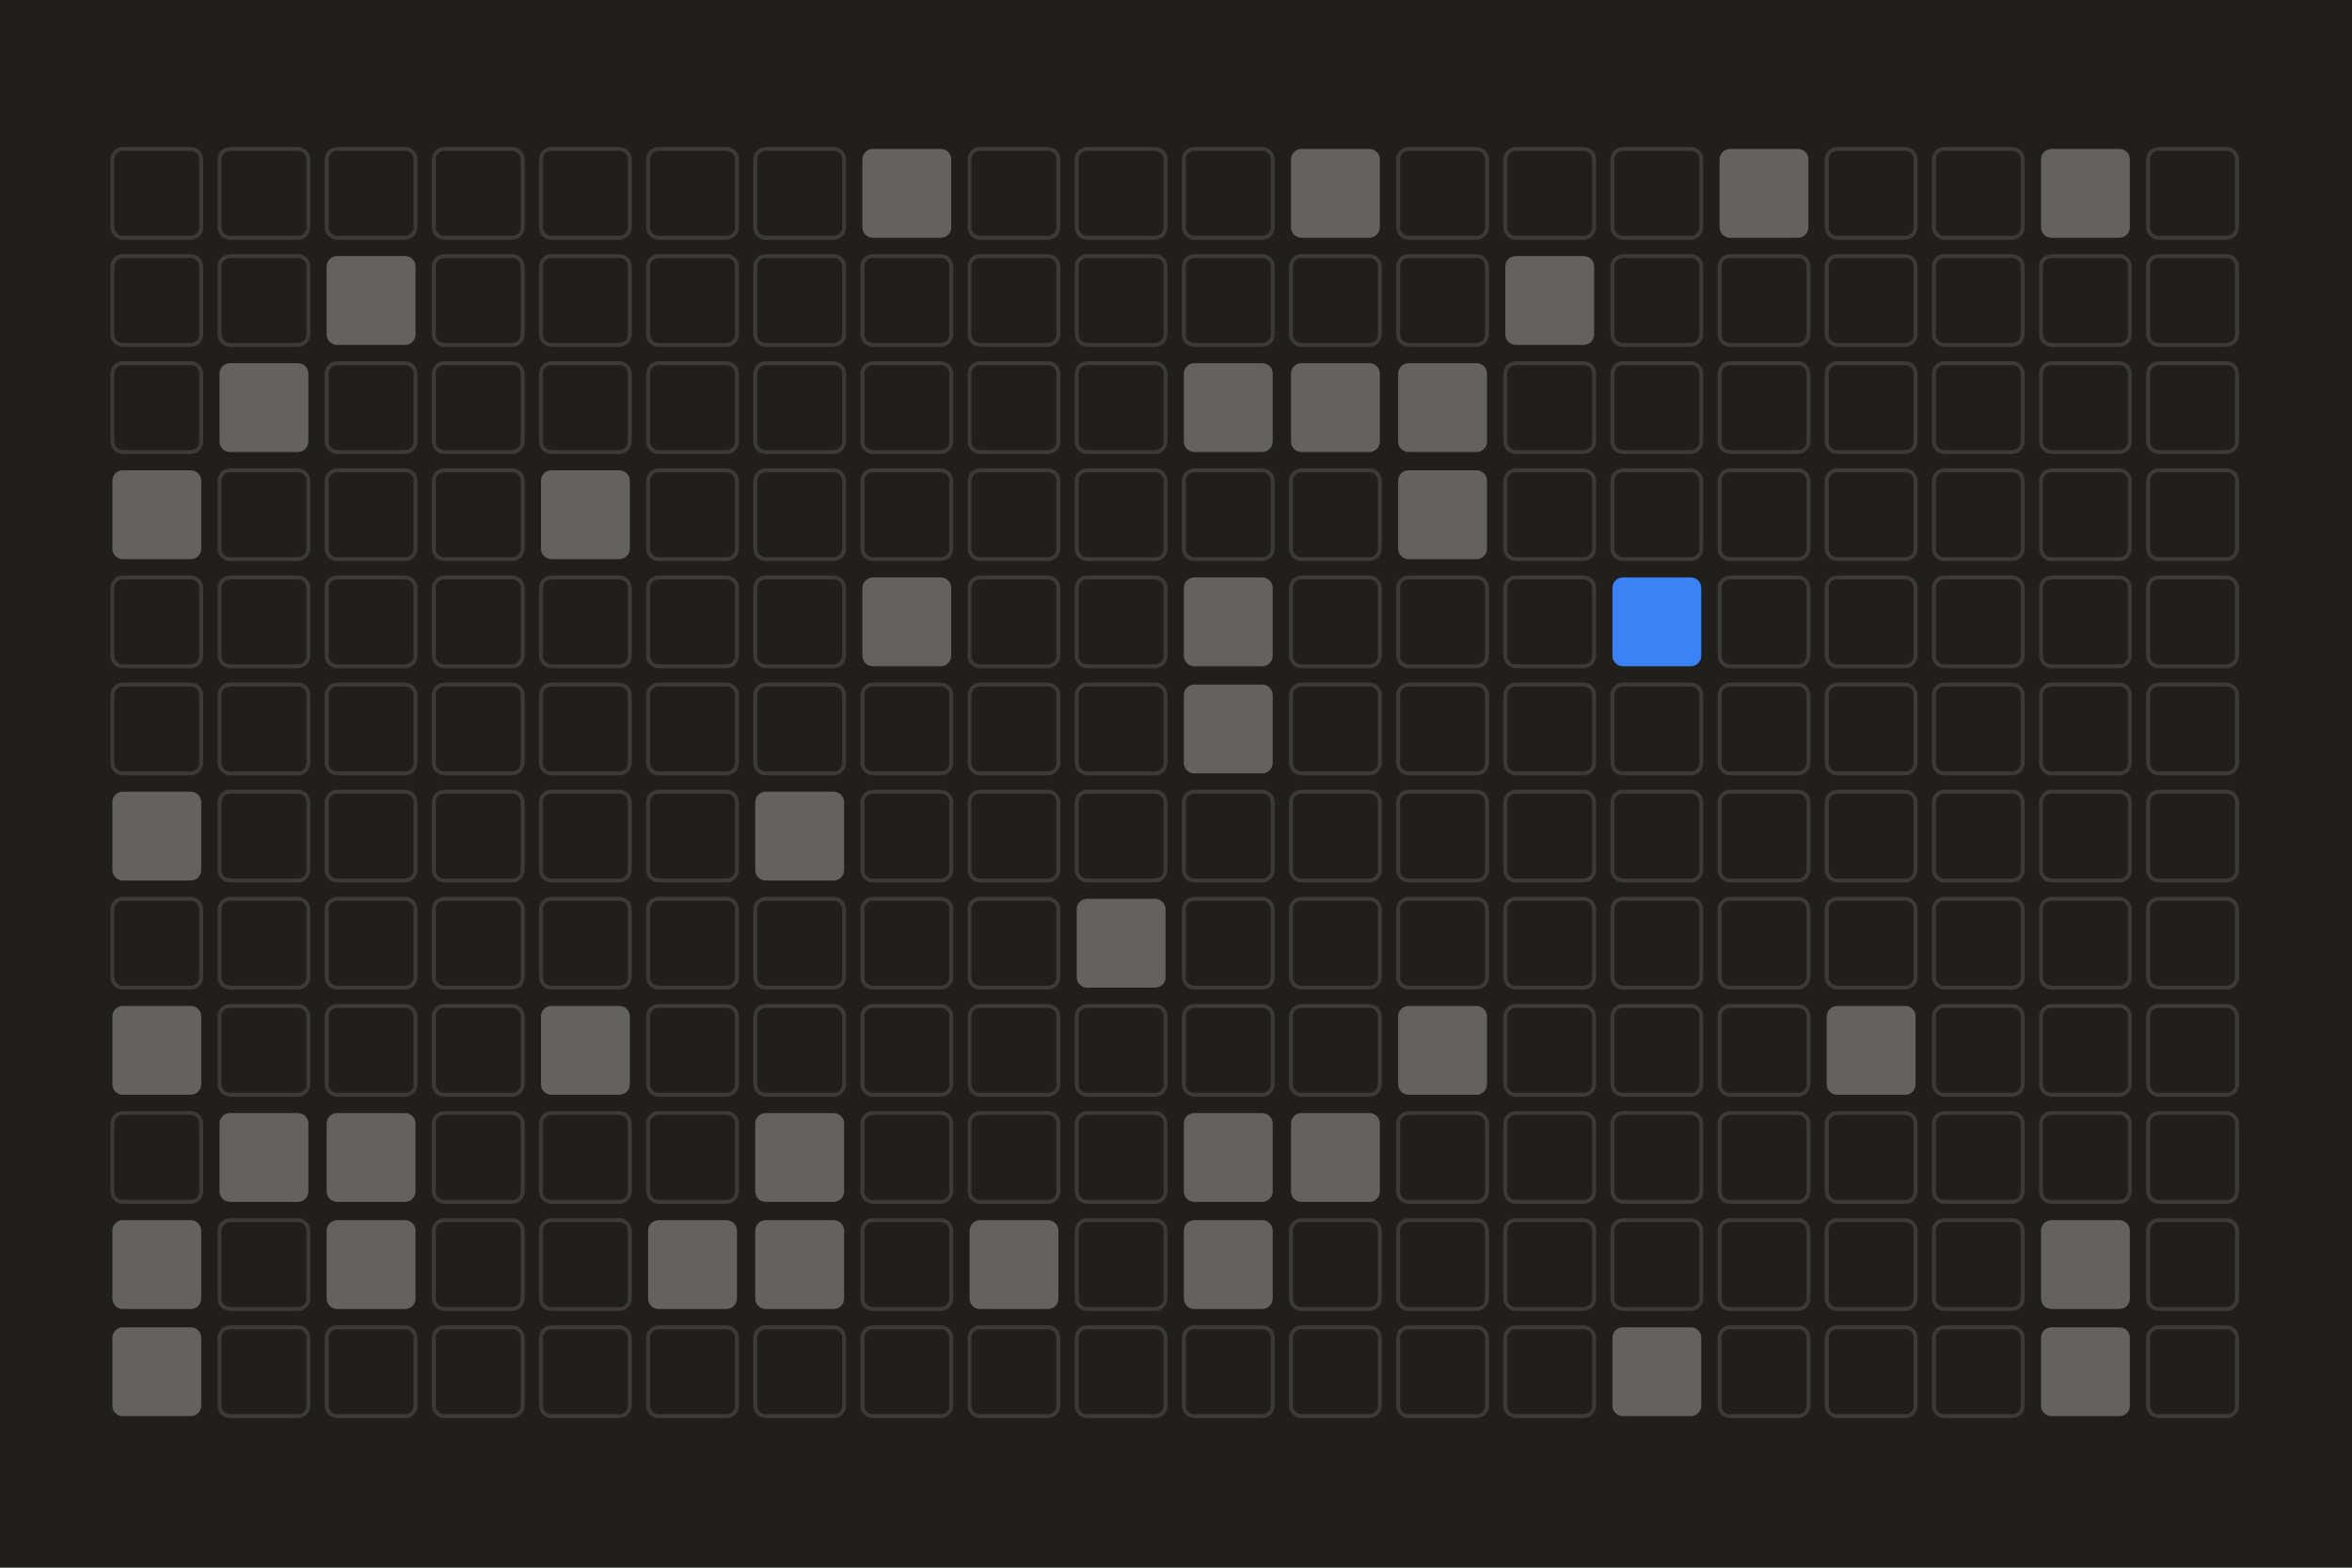
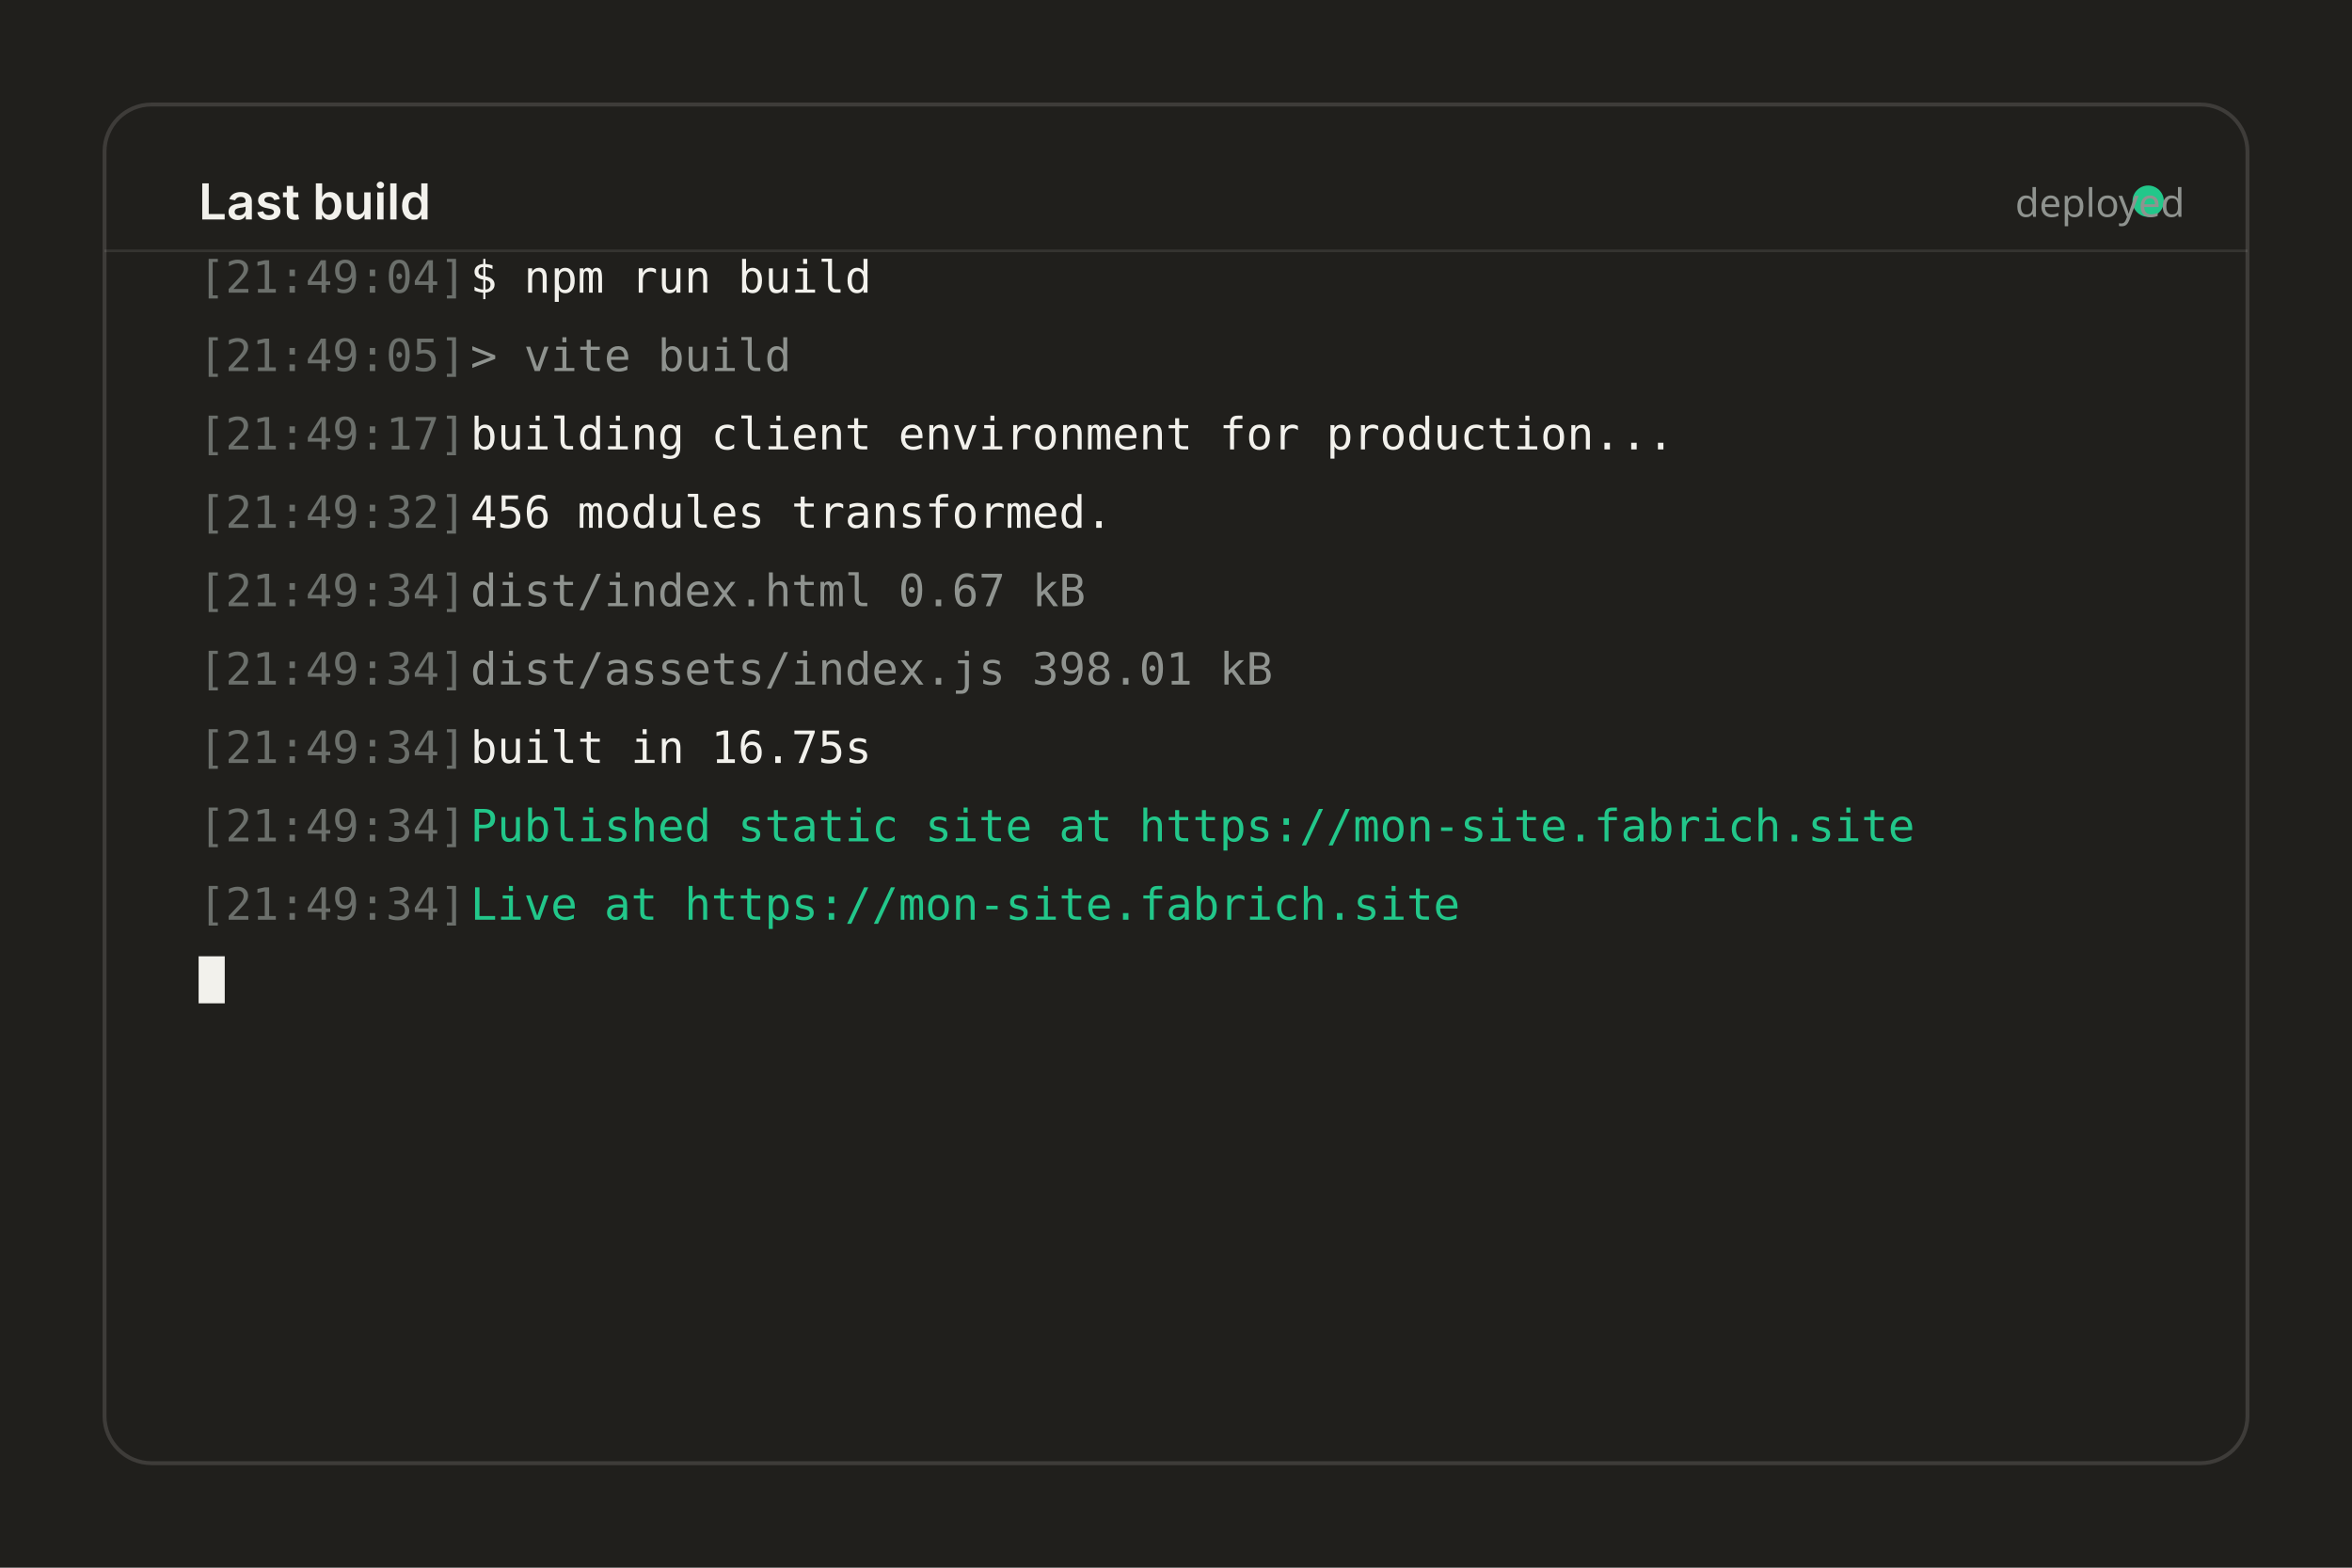
<svg xmlns="http://www.w3.org/2000/svg" viewBox="0 0 900 600" width="900" height="600">
  <rect width="900" height="600" fill="#201f1c" />
-   <rect x="43" y="57" width="34" height="34" rx="4" fill="none" stroke="rgba(242,241,236,0.13)" stroke-width="1.5" />
-   <rect x="84" y="57" width="34" height="34" rx="4" fill="none" stroke="rgba(242,241,236,0.13)" stroke-width="1.5" />
-   <rect x="125" y="57" width="34" height="34" rx="4" fill="none" stroke="rgba(242,241,236,0.13)" stroke-width="1.5" />
-   <rect x="166" y="57" width="34" height="34" rx="4" fill="none" stroke="rgba(242,241,236,0.13)" stroke-width="1.5" />
-   <rect x="207" y="57" width="34" height="34" rx="4" fill="none" stroke="rgba(242,241,236,0.13)" stroke-width="1.5" />
-   <rect x="248" y="57" width="34" height="34" rx="4" fill="none" stroke="rgba(242,241,236,0.13)" stroke-width="1.5" />
-   <rect x="289" y="57" width="34" height="34" rx="4" fill="none" stroke="rgba(242,241,236,0.13)" stroke-width="1.5" />
-   <rect x="330" y="57" width="34" height="34" rx="4" fill="rgba(242,241,236,0.32)" />
-   <rect x="371" y="57" width="34" height="34" rx="4" fill="none" stroke="rgba(242,241,236,0.13)" stroke-width="1.5" />
-   <rect x="412" y="57" width="34" height="34" rx="4" fill="none" stroke="rgba(242,241,236,0.13)" stroke-width="1.5" />
-   <rect x="453" y="57" width="34" height="34" rx="4" fill="none" stroke="rgba(242,241,236,0.13)" stroke-width="1.5" />
-   <rect x="494" y="57" width="34" height="34" rx="4" fill="rgba(242,241,236,0.32)" />
-   <rect x="535" y="57" width="34" height="34" rx="4" fill="none" stroke="rgba(242,241,236,0.13)" stroke-width="1.5" />
-   <rect x="576" y="57" width="34" height="34" rx="4" fill="none" stroke="rgba(242,241,236,0.13)" stroke-width="1.5" />
-   <rect x="617" y="57" width="34" height="34" rx="4" fill="none" stroke="rgba(242,241,236,0.13)" stroke-width="1.5" />
-   <rect x="658" y="57" width="34" height="34" rx="4" fill="rgba(242,241,236,0.32)" />
-   <rect x="699" y="57" width="34" height="34" rx="4" fill="none" stroke="rgba(242,241,236,0.13)" stroke-width="1.5" />
-   <rect x="740" y="57" width="34" height="34" rx="4" fill="none" stroke="rgba(242,241,236,0.13)" stroke-width="1.5" />
-   <rect x="781" y="57" width="34" height="34" rx="4" fill="rgba(242,241,236,0.32)" />
-   <rect x="822" y="57" width="34" height="34" rx="4" fill="none" stroke="rgba(242,241,236,0.13)" stroke-width="1.5" />
-   <rect x="43" y="98" width="34" height="34" rx="4" fill="none" stroke="rgba(242,241,236,0.13)" stroke-width="1.5" />
-   <rect x="84" y="98" width="34" height="34" rx="4" fill="none" stroke="rgba(242,241,236,0.13)" stroke-width="1.5" />
-   <rect x="125" y="98" width="34" height="34" rx="4" fill="rgba(242,241,236,0.32)" />
-   <rect x="166" y="98" width="34" height="34" rx="4" fill="none" stroke="rgba(242,241,236,0.13)" stroke-width="1.5" />
-   <rect x="207" y="98" width="34" height="34" rx="4" fill="none" stroke="rgba(242,241,236,0.13)" stroke-width="1.5" />
-   <rect x="248" y="98" width="34" height="34" rx="4" fill="none" stroke="rgba(242,241,236,0.13)" stroke-width="1.5" />
-   <rect x="289" y="98" width="34" height="34" rx="4" fill="none" stroke="rgba(242,241,236,0.13)" stroke-width="1.5" />
-   <rect x="330" y="98" width="34" height="34" rx="4" fill="none" stroke="rgba(242,241,236,0.13)" stroke-width="1.5" />
-   <rect x="371" y="98" width="34" height="34" rx="4" fill="none" stroke="rgba(242,241,236,0.13)" stroke-width="1.5" />
-   <rect x="412" y="98" width="34" height="34" rx="4" fill="none" stroke="rgba(242,241,236,0.13)" stroke-width="1.5" />
-   <rect x="453" y="98" width="34" height="34" rx="4" fill="none" stroke="rgba(242,241,236,0.13)" stroke-width="1.5" />
-   <rect x="494" y="98" width="34" height="34" rx="4" fill="none" stroke="rgba(242,241,236,0.13)" stroke-width="1.5" />
-   <rect x="535" y="98" width="34" height="34" rx="4" fill="none" stroke="rgba(242,241,236,0.13)" stroke-width="1.5" />
-   <rect x="576" y="98" width="34" height="34" rx="4" fill="rgba(242,241,236,0.32)" />
-   <rect x="617" y="98" width="34" height="34" rx="4" fill="none" stroke="rgba(242,241,236,0.13)" stroke-width="1.5" />
-   <rect x="658" y="98" width="34" height="34" rx="4" fill="none" stroke="rgba(242,241,236,0.13)" stroke-width="1.5" />
-   <rect x="699" y="98" width="34" height="34" rx="4" fill="none" stroke="rgba(242,241,236,0.13)" stroke-width="1.5" />
-   <rect x="740" y="98" width="34" height="34" rx="4" fill="none" stroke="rgba(242,241,236,0.13)" stroke-width="1.5" />
-   <rect x="781" y="98" width="34" height="34" rx="4" fill="none" stroke="rgba(242,241,236,0.13)" stroke-width="1.5" />
-   <rect x="822" y="98" width="34" height="34" rx="4" fill="none" stroke="rgba(242,241,236,0.13)" stroke-width="1.5" />
-   <rect x="43" y="139" width="34" height="34" rx="4" fill="none" stroke="rgba(242,241,236,0.13)" stroke-width="1.5" />
-   <rect x="84" y="139" width="34" height="34" rx="4" fill="rgba(242,241,236,0.32)" />
-   <rect x="125" y="139" width="34" height="34" rx="4" fill="none" stroke="rgba(242,241,236,0.13)" stroke-width="1.5" />
-   <rect x="166" y="139" width="34" height="34" rx="4" fill="none" stroke="rgba(242,241,236,0.13)" stroke-width="1.5" />
-   <rect x="207" y="139" width="34" height="34" rx="4" fill="none" stroke="rgba(242,241,236,0.13)" stroke-width="1.5" />
-   <rect x="248" y="139" width="34" height="34" rx="4" fill="none" stroke="rgba(242,241,236,0.13)" stroke-width="1.5" />
-   <rect x="289" y="139" width="34" height="34" rx="4" fill="none" stroke="rgba(242,241,236,0.13)" stroke-width="1.5" />
-   <rect x="330" y="139" width="34" height="34" rx="4" fill="none" stroke="rgba(242,241,236,0.13)" stroke-width="1.5" />
-   <rect x="371" y="139" width="34" height="34" rx="4" fill="none" stroke="rgba(242,241,236,0.13)" stroke-width="1.5" />
-   <rect x="412" y="139" width="34" height="34" rx="4" fill="none" stroke="rgba(242,241,236,0.13)" stroke-width="1.5" />
-   <rect x="453" y="139" width="34" height="34" rx="4" fill="rgba(242,241,236,0.32)" />
-   <rect x="494" y="139" width="34" height="34" rx="4" fill="rgba(242,241,236,0.32)" />
-   <rect x="535" y="139" width="34" height="34" rx="4" fill="rgba(242,241,236,0.32)" />
-   <rect x="576" y="139" width="34" height="34" rx="4" fill="none" stroke="rgba(242,241,236,0.13)" stroke-width="1.5" />
-   <rect x="617" y="139" width="34" height="34" rx="4" fill="none" stroke="rgba(242,241,236,0.13)" stroke-width="1.5" />
-   <rect x="658" y="139" width="34" height="34" rx="4" fill="none" stroke="rgba(242,241,236,0.13)" stroke-width="1.5" />
-   <rect x="699" y="139" width="34" height="34" rx="4" fill="none" stroke="rgba(242,241,236,0.13)" stroke-width="1.5" />
-   <rect x="740" y="139" width="34" height="34" rx="4" fill="none" stroke="rgba(242,241,236,0.13)" stroke-width="1.5" />
-   <rect x="781" y="139" width="34" height="34" rx="4" fill="none" stroke="rgba(242,241,236,0.13)" stroke-width="1.5" />
-   <rect x="822" y="139" width="34" height="34" rx="4" fill="none" stroke="rgba(242,241,236,0.13)" stroke-width="1.5" />
-   <rect x="43" y="180" width="34" height="34" rx="4" fill="rgba(242,241,236,0.32)" />
-   <rect x="84" y="180" width="34" height="34" rx="4" fill="none" stroke="rgba(242,241,236,0.13)" stroke-width="1.5" />
-   <rect x="125" y="180" width="34" height="34" rx="4" fill="none" stroke="rgba(242,241,236,0.13)" stroke-width="1.5" />
-   <rect x="166" y="180" width="34" height="34" rx="4" fill="none" stroke="rgba(242,241,236,0.13)" stroke-width="1.5" />
-   <rect x="207" y="180" width="34" height="34" rx="4" fill="rgba(242,241,236,0.32)" />
-   <rect x="248" y="180" width="34" height="34" rx="4" fill="none" stroke="rgba(242,241,236,0.13)" stroke-width="1.5" />
-   <rect x="289" y="180" width="34" height="34" rx="4" fill="none" stroke="rgba(242,241,236,0.13)" stroke-width="1.5" />
-   <rect x="330" y="180" width="34" height="34" rx="4" fill="none" stroke="rgba(242,241,236,0.13)" stroke-width="1.5" />
-   <rect x="371" y="180" width="34" height="34" rx="4" fill="none" stroke="rgba(242,241,236,0.13)" stroke-width="1.5" />
-   <rect x="412" y="180" width="34" height="34" rx="4" fill="none" stroke="rgba(242,241,236,0.13)" stroke-width="1.5" />
-   <rect x="453" y="180" width="34" height="34" rx="4" fill="none" stroke="rgba(242,241,236,0.13)" stroke-width="1.5" />
-   <rect x="494" y="180" width="34" height="34" rx="4" fill="none" stroke="rgba(242,241,236,0.13)" stroke-width="1.5" />
-   <rect x="535" y="180" width="34" height="34" rx="4" fill="rgba(242,241,236,0.32)" />
-   <rect x="576" y="180" width="34" height="34" rx="4" fill="none" stroke="rgba(242,241,236,0.13)" stroke-width="1.5" />
-   <rect x="617" y="180" width="34" height="34" rx="4" fill="none" stroke="rgba(242,241,236,0.13)" stroke-width="1.5" />
-   <rect x="658" y="180" width="34" height="34" rx="4" fill="none" stroke="rgba(242,241,236,0.13)" stroke-width="1.5" />
-   <rect x="699" y="180" width="34" height="34" rx="4" fill="none" stroke="rgba(242,241,236,0.13)" stroke-width="1.5" />
-   <rect x="740" y="180" width="34" height="34" rx="4" fill="none" stroke="rgba(242,241,236,0.13)" stroke-width="1.5" />
-   <rect x="781" y="180" width="34" height="34" rx="4" fill="none" stroke="rgba(242,241,236,0.13)" stroke-width="1.5" />
-   <rect x="822" y="180" width="34" height="34" rx="4" fill="none" stroke="rgba(242,241,236,0.13)" stroke-width="1.5" />
-   <rect x="43" y="221" width="34" height="34" rx="4" fill="none" stroke="rgba(242,241,236,0.13)" stroke-width="1.5" />
-   <rect x="84" y="221" width="34" height="34" rx="4" fill="none" stroke="rgba(242,241,236,0.13)" stroke-width="1.5" />
-   <rect x="125" y="221" width="34" height="34" rx="4" fill="none" stroke="rgba(242,241,236,0.13)" stroke-width="1.5" />
-   <rect x="166" y="221" width="34" height="34" rx="4" fill="none" stroke="rgba(242,241,236,0.13)" stroke-width="1.5" />
-   <rect x="207" y="221" width="34" height="34" rx="4" fill="none" stroke="rgba(242,241,236,0.13)" stroke-width="1.5" />
-   <rect x="248" y="221" width="34" height="34" rx="4" fill="none" stroke="rgba(242,241,236,0.13)" stroke-width="1.5" />
-   <rect x="289" y="221" width="34" height="34" rx="4" fill="none" stroke="rgba(242,241,236,0.13)" stroke-width="1.5" />
-   <rect x="330" y="221" width="34" height="34" rx="4" fill="rgba(242,241,236,0.32)" />
-   <rect x="371" y="221" width="34" height="34" rx="4" fill="none" stroke="rgba(242,241,236,0.13)" stroke-width="1.5" />
-   <rect x="412" y="221" width="34" height="34" rx="4" fill="none" stroke="rgba(242,241,236,0.13)" stroke-width="1.5" />
-   <rect x="453" y="221" width="34" height="34" rx="4" fill="rgba(242,241,236,0.32)" />
-   <rect x="494" y="221" width="34" height="34" rx="4" fill="none" stroke="rgba(242,241,236,0.13)" stroke-width="1.5" />
-   <rect x="535" y="221" width="34" height="34" rx="4" fill="none" stroke="rgba(242,241,236,0.13)" stroke-width="1.5" />
-   <rect x="576" y="221" width="34" height="34" rx="4" fill="none" stroke="rgba(242,241,236,0.13)" stroke-width="1.5" />
-   <rect x="617" y="221" width="34" height="34" rx="4" fill="#3b82f6" />
-   <rect x="658" y="221" width="34" height="34" rx="4" fill="none" stroke="rgba(242,241,236,0.13)" stroke-width="1.5" />
-   <rect x="699" y="221" width="34" height="34" rx="4" fill="none" stroke="rgba(242,241,236,0.13)" stroke-width="1.5" />
-   <rect x="740" y="221" width="34" height="34" rx="4" fill="none" stroke="rgba(242,241,236,0.13)" stroke-width="1.5" />
-   <rect x="781" y="221" width="34" height="34" rx="4" fill="none" stroke="rgba(242,241,236,0.13)" stroke-width="1.5" />
-   <rect x="822" y="221" width="34" height="34" rx="4" fill="none" stroke="rgba(242,241,236,0.13)" stroke-width="1.5" />
-   <rect x="43" y="262" width="34" height="34" rx="4" fill="none" stroke="rgba(242,241,236,0.13)" stroke-width="1.5" />
-   <rect x="84" y="262" width="34" height="34" rx="4" fill="none" stroke="rgba(242,241,236,0.13)" stroke-width="1.5" />
-   <rect x="125" y="262" width="34" height="34" rx="4" fill="none" stroke="rgba(242,241,236,0.13)" stroke-width="1.5" />
-   <rect x="166" y="262" width="34" height="34" rx="4" fill="none" stroke="rgba(242,241,236,0.13)" stroke-width="1.5" />
-   <rect x="207" y="262" width="34" height="34" rx="4" fill="none" stroke="rgba(242,241,236,0.13)" stroke-width="1.5" />
-   <rect x="248" y="262" width="34" height="34" rx="4" fill="none" stroke="rgba(242,241,236,0.13)" stroke-width="1.5" />
-   <rect x="289" y="262" width="34" height="34" rx="4" fill="none" stroke="rgba(242,241,236,0.13)" stroke-width="1.5" />
-   <rect x="330" y="262" width="34" height="34" rx="4" fill="none" stroke="rgba(242,241,236,0.13)" stroke-width="1.5" />
-   <rect x="371" y="262" width="34" height="34" rx="4" fill="none" stroke="rgba(242,241,236,0.13)" stroke-width="1.5" />
-   <rect x="412" y="262" width="34" height="34" rx="4" fill="none" stroke="rgba(242,241,236,0.13)" stroke-width="1.5" />
-   <rect x="453" y="262" width="34" height="34" rx="4" fill="rgba(242,241,236,0.32)" />
-   <rect x="494" y="262" width="34" height="34" rx="4" fill="none" stroke="rgba(242,241,236,0.13)" stroke-width="1.5" />
-   <rect x="535" y="262" width="34" height="34" rx="4" fill="none" stroke="rgba(242,241,236,0.13)" stroke-width="1.5" />
-   <rect x="576" y="262" width="34" height="34" rx="4" fill="none" stroke="rgba(242,241,236,0.13)" stroke-width="1.5" />
-   <rect x="617" y="262" width="34" height="34" rx="4" fill="none" stroke="rgba(242,241,236,0.13)" stroke-width="1.5" />
-   <rect x="658" y="262" width="34" height="34" rx="4" fill="none" stroke="rgba(242,241,236,0.13)" stroke-width="1.5" />
-   <rect x="699" y="262" width="34" height="34" rx="4" fill="none" stroke="rgba(242,241,236,0.13)" stroke-width="1.5" />
-   <rect x="740" y="262" width="34" height="34" rx="4" fill="none" stroke="rgba(242,241,236,0.13)" stroke-width="1.5" />
-   <rect x="781" y="262" width="34" height="34" rx="4" fill="none" stroke="rgba(242,241,236,0.13)" stroke-width="1.5" />
-   <rect x="822" y="262" width="34" height="34" rx="4" fill="none" stroke="rgba(242,241,236,0.13)" stroke-width="1.5" />
-   <rect x="43" y="303" width="34" height="34" rx="4" fill="rgba(242,241,236,0.32)" />
-   <rect x="84" y="303" width="34" height="34" rx="4" fill="none" stroke="rgba(242,241,236,0.13)" stroke-width="1.5" />
-   <rect x="125" y="303" width="34" height="34" rx="4" fill="none" stroke="rgba(242,241,236,0.13)" stroke-width="1.5" />
-   <rect x="166" y="303" width="34" height="34" rx="4" fill="none" stroke="rgba(242,241,236,0.13)" stroke-width="1.5" />
-   <rect x="207" y="303" width="34" height="34" rx="4" fill="none" stroke="rgba(242,241,236,0.13)" stroke-width="1.5" />
-   <rect x="248" y="303" width="34" height="34" rx="4" fill="none" stroke="rgba(242,241,236,0.13)" stroke-width="1.5" />
-   <rect x="289" y="303" width="34" height="34" rx="4" fill="rgba(242,241,236,0.32)" />
-   <rect x="330" y="303" width="34" height="34" rx="4" fill="none" stroke="rgba(242,241,236,0.13)" stroke-width="1.5" />
-   <rect x="371" y="303" width="34" height="34" rx="4" fill="none" stroke="rgba(242,241,236,0.13)" stroke-width="1.5" />
-   <rect x="412" y="303" width="34" height="34" rx="4" fill="none" stroke="rgba(242,241,236,0.13)" stroke-width="1.5" />
-   <rect x="453" y="303" width="34" height="34" rx="4" fill="none" stroke="rgba(242,241,236,0.13)" stroke-width="1.5" />
-   <rect x="494" y="303" width="34" height="34" rx="4" fill="none" stroke="rgba(242,241,236,0.13)" stroke-width="1.5" />
-   <rect x="535" y="303" width="34" height="34" rx="4" fill="none" stroke="rgba(242,241,236,0.13)" stroke-width="1.5" />
-   <rect x="576" y="303" width="34" height="34" rx="4" fill="none" stroke="rgba(242,241,236,0.13)" stroke-width="1.5" />
-   <rect x="617" y="303" width="34" height="34" rx="4" fill="none" stroke="rgba(242,241,236,0.13)" stroke-width="1.5" />
-   <rect x="658" y="303" width="34" height="34" rx="4" fill="none" stroke="rgba(242,241,236,0.13)" stroke-width="1.5" />
-   <rect x="699" y="303" width="34" height="34" rx="4" fill="none" stroke="rgba(242,241,236,0.13)" stroke-width="1.5" />
-   <rect x="740" y="303" width="34" height="34" rx="4" fill="none" stroke="rgba(242,241,236,0.13)" stroke-width="1.5" />
-   <rect x="781" y="303" width="34" height="34" rx="4" fill="none" stroke="rgba(242,241,236,0.13)" stroke-width="1.5" />
-   <rect x="822" y="303" width="34" height="34" rx="4" fill="none" stroke="rgba(242,241,236,0.13)" stroke-width="1.5" />
-   <rect x="43" y="344" width="34" height="34" rx="4" fill="none" stroke="rgba(242,241,236,0.13)" stroke-width="1.5" />
-   <rect x="84" y="344" width="34" height="34" rx="4" fill="none" stroke="rgba(242,241,236,0.13)" stroke-width="1.5" />
-   <rect x="125" y="344" width="34" height="34" rx="4" fill="none" stroke="rgba(242,241,236,0.13)" stroke-width="1.5" />
-   <rect x="166" y="344" width="34" height="34" rx="4" fill="none" stroke="rgba(242,241,236,0.13)" stroke-width="1.5" />
-   <rect x="207" y="344" width="34" height="34" rx="4" fill="none" stroke="rgba(242,241,236,0.13)" stroke-width="1.5" />
-   <rect x="248" y="344" width="34" height="34" rx="4" fill="none" stroke="rgba(242,241,236,0.13)" stroke-width="1.5" />
-   <rect x="289" y="344" width="34" height="34" rx="4" fill="none" stroke="rgba(242,241,236,0.13)" stroke-width="1.5" />
-   <rect x="330" y="344" width="34" height="34" rx="4" fill="none" stroke="rgba(242,241,236,0.13)" stroke-width="1.5" />
-   <rect x="371" y="344" width="34" height="34" rx="4" fill="none" stroke="rgba(242,241,236,0.13)" stroke-width="1.5" />
-   <rect x="412" y="344" width="34" height="34" rx="4" fill="rgba(242,241,236,0.32)" />
-   <rect x="453" y="344" width="34" height="34" rx="4" fill="none" stroke="rgba(242,241,236,0.13)" stroke-width="1.5" />
-   <rect x="494" y="344" width="34" height="34" rx="4" fill="none" stroke="rgba(242,241,236,0.13)" stroke-width="1.5" />
-   <rect x="535" y="344" width="34" height="34" rx="4" fill="none" stroke="rgba(242,241,236,0.13)" stroke-width="1.5" />
-   <rect x="576" y="344" width="34" height="34" rx="4" fill="none" stroke="rgba(242,241,236,0.13)" stroke-width="1.5" />
-   <rect x="617" y="344" width="34" height="34" rx="4" fill="none" stroke="rgba(242,241,236,0.13)" stroke-width="1.5" />
-   <rect x="658" y="344" width="34" height="34" rx="4" fill="none" stroke="rgba(242,241,236,0.13)" stroke-width="1.5" />
-   <rect x="699" y="344" width="34" height="34" rx="4" fill="none" stroke="rgba(242,241,236,0.13)" stroke-width="1.5" />
-   <rect x="740" y="344" width="34" height="34" rx="4" fill="none" stroke="rgba(242,241,236,0.13)" stroke-width="1.5" />
-   <rect x="781" y="344" width="34" height="34" rx="4" fill="none" stroke="rgba(242,241,236,0.13)" stroke-width="1.5" />
-   <rect x="822" y="344" width="34" height="34" rx="4" fill="none" stroke="rgba(242,241,236,0.13)" stroke-width="1.5" />
-   <rect x="43" y="385" width="34" height="34" rx="4" fill="rgba(242,241,236,0.32)" />
-   <rect x="84" y="385" width="34" height="34" rx="4" fill="none" stroke="rgba(242,241,236,0.13)" stroke-width="1.5" />
-   <rect x="125" y="385" width="34" height="34" rx="4" fill="none" stroke="rgba(242,241,236,0.13)" stroke-width="1.5" />
-   <rect x="166" y="385" width="34" height="34" rx="4" fill="none" stroke="rgba(242,241,236,0.13)" stroke-width="1.5" />
-   <rect x="207" y="385" width="34" height="34" rx="4" fill="rgba(242,241,236,0.32)" />
-   <rect x="248" y="385" width="34" height="34" rx="4" fill="none" stroke="rgba(242,241,236,0.13)" stroke-width="1.5" />
-   <rect x="289" y="385" width="34" height="34" rx="4" fill="none" stroke="rgba(242,241,236,0.13)" stroke-width="1.5" />
-   <rect x="330" y="385" width="34" height="34" rx="4" fill="none" stroke="rgba(242,241,236,0.13)" stroke-width="1.5" />
-   <rect x="371" y="385" width="34" height="34" rx="4" fill="none" stroke="rgba(242,241,236,0.13)" stroke-width="1.5" />
-   <rect x="412" y="385" width="34" height="34" rx="4" fill="none" stroke="rgba(242,241,236,0.13)" stroke-width="1.5" />
-   <rect x="453" y="385" width="34" height="34" rx="4" fill="none" stroke="rgba(242,241,236,0.13)" stroke-width="1.5" />
-   <rect x="494" y="385" width="34" height="34" rx="4" fill="none" stroke="rgba(242,241,236,0.13)" stroke-width="1.5" />
-   <rect x="535" y="385" width="34" height="34" rx="4" fill="rgba(242,241,236,0.32)" />
-   <rect x="576" y="385" width="34" height="34" rx="4" fill="none" stroke="rgba(242,241,236,0.13)" stroke-width="1.5" />
-   <rect x="617" y="385" width="34" height="34" rx="4" fill="none" stroke="rgba(242,241,236,0.13)" stroke-width="1.5" />
-   <rect x="658" y="385" width="34" height="34" rx="4" fill="none" stroke="rgba(242,241,236,0.13)" stroke-width="1.5" />
-   <rect x="699" y="385" width="34" height="34" rx="4" fill="rgba(242,241,236,0.32)" />
-   <rect x="740" y="385" width="34" height="34" rx="4" fill="none" stroke="rgba(242,241,236,0.13)" stroke-width="1.5" />
-   <rect x="781" y="385" width="34" height="34" rx="4" fill="none" stroke="rgba(242,241,236,0.13)" stroke-width="1.5" />
-   <rect x="822" y="385" width="34" height="34" rx="4" fill="none" stroke="rgba(242,241,236,0.13)" stroke-width="1.5" />
-   <rect x="43" y="426" width="34" height="34" rx="4" fill="none" stroke="rgba(242,241,236,0.13)" stroke-width="1.5" />
-   <rect x="84" y="426" width="34" height="34" rx="4" fill="rgba(242,241,236,0.32)" />
-   <rect x="125" y="426" width="34" height="34" rx="4" fill="rgba(242,241,236,0.32)" />
-   <rect x="166" y="426" width="34" height="34" rx="4" fill="none" stroke="rgba(242,241,236,0.13)" stroke-width="1.5" />
-   <rect x="207" y="426" width="34" height="34" rx="4" fill="none" stroke="rgba(242,241,236,0.13)" stroke-width="1.5" />
-   <rect x="248" y="426" width="34" height="34" rx="4" fill="none" stroke="rgba(242,241,236,0.13)" stroke-width="1.5" />
-   <rect x="289" y="426" width="34" height="34" rx="4" fill="rgba(242,241,236,0.32)" />
-   <rect x="330" y="426" width="34" height="34" rx="4" fill="none" stroke="rgba(242,241,236,0.13)" stroke-width="1.5" />
-   <rect x="371" y="426" width="34" height="34" rx="4" fill="none" stroke="rgba(242,241,236,0.13)" stroke-width="1.5" />
-   <rect x="412" y="426" width="34" height="34" rx="4" fill="none" stroke="rgba(242,241,236,0.13)" stroke-width="1.5" />
-   <rect x="453" y="426" width="34" height="34" rx="4" fill="rgba(242,241,236,0.32)" />
-   <rect x="494" y="426" width="34" height="34" rx="4" fill="rgba(242,241,236,0.32)" />
-   <rect x="535" y="426" width="34" height="34" rx="4" fill="none" stroke="rgba(242,241,236,0.13)" stroke-width="1.5" />
-   <rect x="576" y="426" width="34" height="34" rx="4" fill="none" stroke="rgba(242,241,236,0.13)" stroke-width="1.5" />
-   <rect x="617" y="426" width="34" height="34" rx="4" fill="none" stroke="rgba(242,241,236,0.13)" stroke-width="1.5" />
-   <rect x="658" y="426" width="34" height="34" rx="4" fill="none" stroke="rgba(242,241,236,0.13)" stroke-width="1.5" />
-   <rect x="699" y="426" width="34" height="34" rx="4" fill="none" stroke="rgba(242,241,236,0.13)" stroke-width="1.5" />
-   <rect x="740" y="426" width="34" height="34" rx="4" fill="none" stroke="rgba(242,241,236,0.13)" stroke-width="1.5" />
-   <rect x="781" y="426" width="34" height="34" rx="4" fill="none" stroke="rgba(242,241,236,0.13)" stroke-width="1.5" />
-   <rect x="822" y="426" width="34" height="34" rx="4" fill="none" stroke="rgba(242,241,236,0.13)" stroke-width="1.5" />
-   <rect x="43" y="467" width="34" height="34" rx="4" fill="rgba(242,241,236,0.32)" />
-   <rect x="84" y="467" width="34" height="34" rx="4" fill="none" stroke="rgba(242,241,236,0.13)" stroke-width="1.5" />
-   <rect x="125" y="467" width="34" height="34" rx="4" fill="rgba(242,241,236,0.32)" />
-   <rect x="166" y="467" width="34" height="34" rx="4" fill="none" stroke="rgba(242,241,236,0.13)" stroke-width="1.5" />
-   <rect x="207" y="467" width="34" height="34" rx="4" fill="none" stroke="rgba(242,241,236,0.13)" stroke-width="1.5" />
-   <rect x="248" y="467" width="34" height="34" rx="4" fill="rgba(242,241,236,0.32)" />
-   <rect x="289" y="467" width="34" height="34" rx="4" fill="rgba(242,241,236,0.32)" />
-   <rect x="330" y="467" width="34" height="34" rx="4" fill="none" stroke="rgba(242,241,236,0.13)" stroke-width="1.5" />
-   <rect x="371" y="467" width="34" height="34" rx="4" fill="rgba(242,241,236,0.32)" />
-   <rect x="412" y="467" width="34" height="34" rx="4" fill="none" stroke="rgba(242,241,236,0.13)" stroke-width="1.5" />
-   <rect x="453" y="467" width="34" height="34" rx="4" fill="rgba(242,241,236,0.32)" />
-   <rect x="494" y="467" width="34" height="34" rx="4" fill="none" stroke="rgba(242,241,236,0.13)" stroke-width="1.5" />
-   <rect x="535" y="467" width="34" height="34" rx="4" fill="none" stroke="rgba(242,241,236,0.13)" stroke-width="1.5" />
-   <rect x="576" y="467" width="34" height="34" rx="4" fill="none" stroke="rgba(242,241,236,0.13)" stroke-width="1.5" />
-   <rect x="617" y="467" width="34" height="34" rx="4" fill="none" stroke="rgba(242,241,236,0.13)" stroke-width="1.5" />
-   <rect x="658" y="467" width="34" height="34" rx="4" fill="none" stroke="rgba(242,241,236,0.13)" stroke-width="1.5" />
-   <rect x="699" y="467" width="34" height="34" rx="4" fill="none" stroke="rgba(242,241,236,0.13)" stroke-width="1.5" />
-   <rect x="740" y="467" width="34" height="34" rx="4" fill="none" stroke="rgba(242,241,236,0.13)" stroke-width="1.5" />
-   <rect x="781" y="467" width="34" height="34" rx="4" fill="rgba(242,241,236,0.32)" />
-   <rect x="822" y="467" width="34" height="34" rx="4" fill="none" stroke="rgba(242,241,236,0.13)" stroke-width="1.5" />
-   <rect x="43" y="508" width="34" height="34" rx="4" fill="rgba(242,241,236,0.32)" />
-   <rect x="84" y="508" width="34" height="34" rx="4" fill="none" stroke="rgba(242,241,236,0.13)" stroke-width="1.5" />
-   <rect x="125" y="508" width="34" height="34" rx="4" fill="none" stroke="rgba(242,241,236,0.13)" stroke-width="1.5" />
-   <rect x="166" y="508" width="34" height="34" rx="4" fill="none" stroke="rgba(242,241,236,0.13)" stroke-width="1.5" />
-   <rect x="207" y="508" width="34" height="34" rx="4" fill="none" stroke="rgba(242,241,236,0.13)" stroke-width="1.5" />
-   <rect x="248" y="508" width="34" height="34" rx="4" fill="none" stroke="rgba(242,241,236,0.13)" stroke-width="1.5" />
-   <rect x="289" y="508" width="34" height="34" rx="4" fill="none" stroke="rgba(242,241,236,0.13)" stroke-width="1.5" />
-   <rect x="330" y="508" width="34" height="34" rx="4" fill="none" stroke="rgba(242,241,236,0.13)" stroke-width="1.5" />
-   <rect x="371" y="508" width="34" height="34" rx="4" fill="none" stroke="rgba(242,241,236,0.13)" stroke-width="1.5" />
-   <rect x="412" y="508" width="34" height="34" rx="4" fill="none" stroke="rgba(242,241,236,0.13)" stroke-width="1.5" />
-   <rect x="453" y="508" width="34" height="34" rx="4" fill="none" stroke="rgba(242,241,236,0.13)" stroke-width="1.5" />
-   <rect x="494" y="508" width="34" height="34" rx="4" fill="none" stroke="rgba(242,241,236,0.13)" stroke-width="1.5" />
-   <rect x="535" y="508" width="34" height="34" rx="4" fill="none" stroke="rgba(242,241,236,0.13)" stroke-width="1.5" />
-   <rect x="576" y="508" width="34" height="34" rx="4" fill="none" stroke="rgba(242,241,236,0.13)" stroke-width="1.5" />
-   <rect x="617" y="508" width="34" height="34" rx="4" fill="rgba(242,241,236,0.32)" />
-   <rect x="658" y="508" width="34" height="34" rx="4" fill="none" stroke="rgba(242,241,236,0.13)" stroke-width="1.5" />
-   <rect x="699" y="508" width="34" height="34" rx="4" fill="none" stroke="rgba(242,241,236,0.13)" stroke-width="1.5" />
-   <rect x="740" y="508" width="34" height="34" rx="4" fill="none" stroke="rgba(242,241,236,0.13)" stroke-width="1.5" />
-   <rect x="781" y="508" width="34" height="34" rx="4" fill="rgba(242,241,236,0.32)" />
-   <rect x="822" y="508" width="34" height="34" rx="4" fill="none" stroke="rgba(242,241,236,0.13)" stroke-width="1.5" />
+   <rect x="40" y="40" width="820" height="520" rx="18" fill="#201f1c" stroke="rgba(242,241,236,0.14)" stroke-width="1.5" />
+   <text x="76" y="84" class="hd">Last build</text>
+   <circle class="dot" cx="822" cy="77" r="6" fill="#22c78a" />
+   <text x="836" y="83" text-anchor="end" class="st">deployed</text>
+   <line x1="40" y1="96" x2="860" y2="96" stroke="rgba(242,241,236,0.10)" />
+   <style>@keyframes ln0{0%{opacity:0}4.29%{opacity:0}6.79%{opacity:1}91.43%{opacity:1}97.14%{opacity:0}100%{opacity:0}}.ln0{animation:ln0 14.0s linear infinite}@keyframes ln1{0%{opacity:0}10.00%{opacity:0}12.50%{opacity:1}91.43%{opacity:1}97.14%{opacity:0}100%{opacity:0}}.ln1{animation:ln1 14.0s linear infinite}@keyframes ln2{0%{opacity:0}15.71%{opacity:0}18.21%{opacity:1}91.43%{opacity:1}97.14%{opacity:0}100%{opacity:0}}.ln2{animation:ln2 14.0s linear infinite}@keyframes ln3{0%{opacity:0}21.43%{opacity:0}23.93%{opacity:1}91.43%{opacity:1}97.14%{opacity:0}100%{opacity:0}}.ln3{animation:ln3 14.0s linear infinite}@keyframes ln4{0%{opacity:0}27.14%{opacity:0}29.64%{opacity:1}91.43%{opacity:1}97.14%{opacity:0}100%{opacity:0}}.ln4{animation:ln4 14.0s linear infinite}@keyframes ln5{0%{opacity:0}32.86%{opacity:0}35.36%{opacity:1}91.43%{opacity:1}97.14%{opacity:0}100%{opacity:0}}.ln5{animation:ln5 14.0s linear infinite}@keyframes ln6{0%{opacity:0}38.57%{opacity:0}41.07%{opacity:1}91.43%{opacity:1}97.14%{opacity:0}100%{opacity:0}}.ln6{animation:ln6 14.0s linear infinite}@keyframes ln7{0%{opacity:0}44.29%{opacity:0}46.79%{opacity:1}91.43%{opacity:1}97.14%{opacity:0}100%{opacity:0}}.ln7{animation:ln7 14.0s linear infinite}@keyframes ln8{0%{opacity:0}50.00%{opacity:0}52.50%{opacity:1}91.43%{opacity:1}97.14%{opacity:0}100%{opacity:0}}.ln8{animation:ln8 14.0s linear infinite}@keyframes blink{0%,49%{opacity:1}50%,100%{opacity:0}}.cur{animation:blink 1s steps(1) infinite}@keyframes pulse{0%{opacity:1;r:6}60%{opacity:.35;r:9}100%{opacity:1;r:6}}.dot{animation:pulse 1.6s ease-in-out infinite}.tx,.ts{font-family:ui-monospace,SFMono-Regular,Menlo,Consolas,monospace;font-size:17px}.ts{fill:#6b6f6b}.hd{font-family:ui-sans-serif,system-ui,-apple-system,sans-serif;font-size:19px;font-weight:600;fill:#f2f1ec}.st{font-family:ui-sans-serif,system-ui,sans-serif;font-size:15px;fill:#8f938f}@media (prefers-reduced-motion: reduce){.cur,.dot,[class^="ln"]{animation:none!important;opacity:1!important}}</style>
+   <g class="ln0">
+     <text x="76" y="112" class="ts">[21:49:04]</text>
+     <text x="180" y="112" fill="#f2f1ec" class="tx">$ npm run build</text>
+   </g>
+   <g class="ln1">
+     <text x="76" y="142" class="ts">[21:49:05]</text>
+     <text x="180" y="142" fill="#8f938f" class="tx">&gt; vite build</text>
+   </g>
+   <g class="ln2">
+     <text x="76" y="172" class="ts">[21:49:17]</text>
+     <text x="180" y="172" fill="#f2f1ec" class="tx">building client environment for production...</text>
+   </g>
+   <g class="ln3">
+     <text x="76" y="202" class="ts">[21:49:32]</text>
+     <text x="180" y="202" fill="#f2f1ec" class="tx">456 modules transformed.</text>
+   </g>
+   <g class="ln4">
+     <text x="76" y="232" class="ts">[21:49:34]</text>
+     <text x="180" y="232" fill="#8f938f" class="tx">dist/index.html            0.67 kB</text>
+   </g>
+   <g class="ln5">
+     <text x="76" y="262" class="ts">[21:49:34]</text>
+     <text x="180" y="262" fill="#8f938f" class="tx">dist/assets/index.js     398.01 kB</text>
+   </g>
+   <g class="ln6">
+     <text x="76" y="292" class="ts">[21:49:34]</text>
+     <text x="180" y="292" fill="#f2f1ec" class="tx">built in 16.75s</text>
+   </g>
+   <g class="ln7">
+     <text x="76" y="322" class="ts">[21:49:34]</text>
+     <text x="180" y="322" fill="#22c78a" class="tx">Published static site at https://mon-site.fabrich.site</text>
+   </g>
+   <g class="ln8">
+     <text x="76" y="352" class="ts">[21:49:34]</text>
+     <text x="180" y="352" fill="#22c78a" class="tx">Live at https://mon-site.fabrich.site</text>
+   </g>
+   <rect class="cur" x="76" y="366" width="10" height="18" fill="#f2f1ec" />
</svg>
